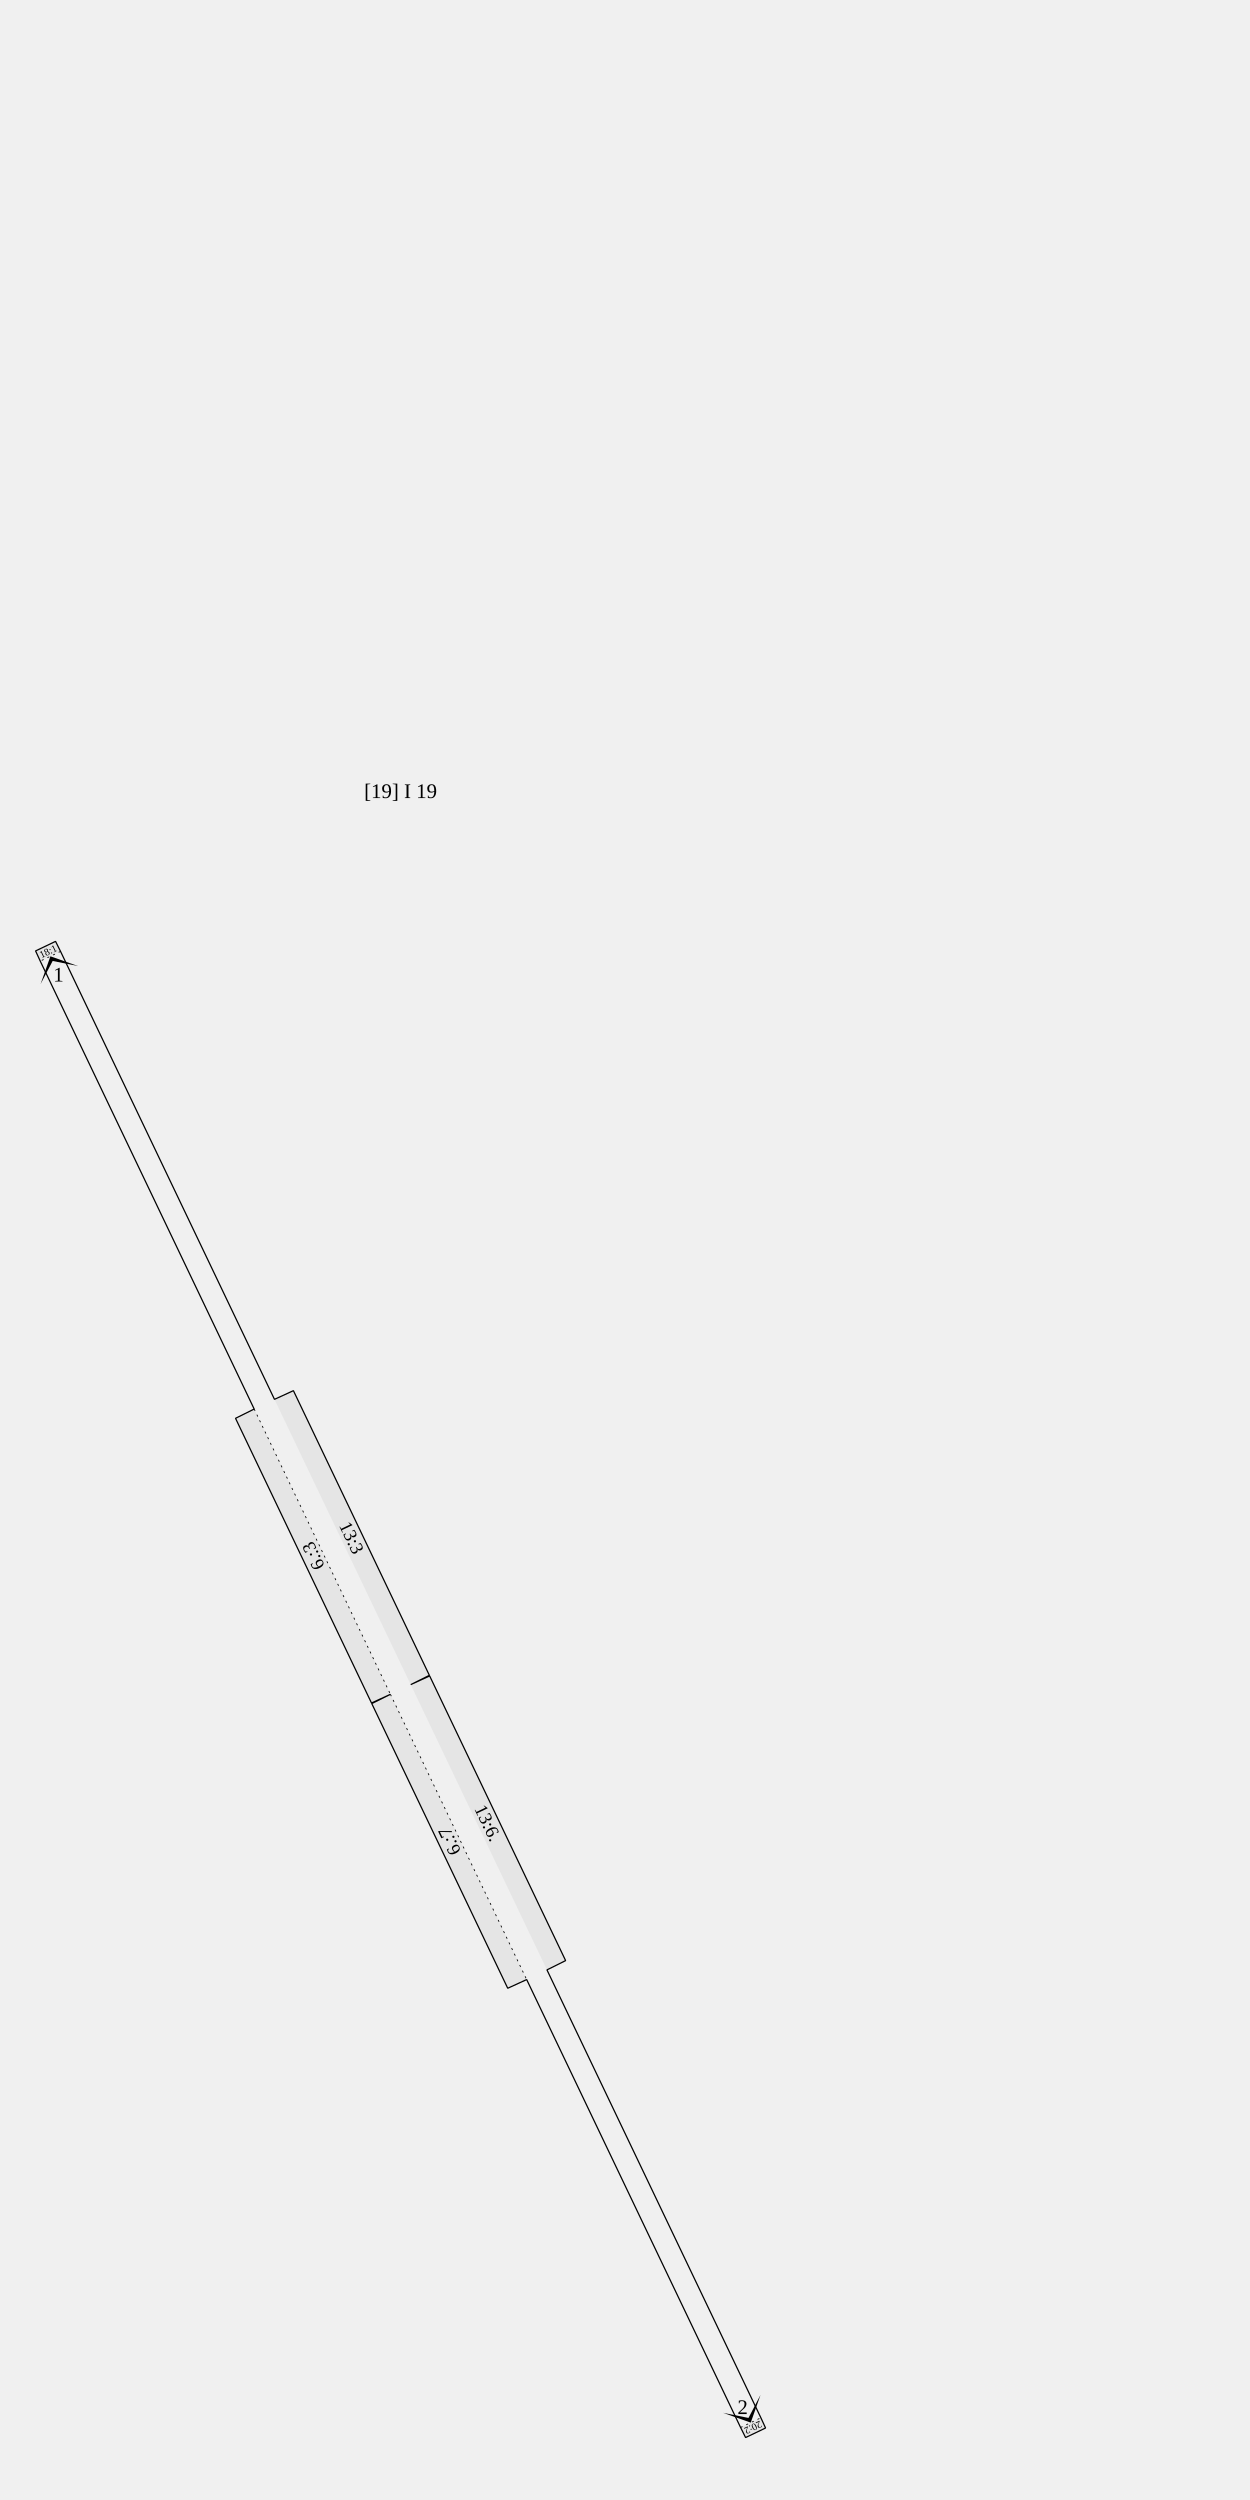
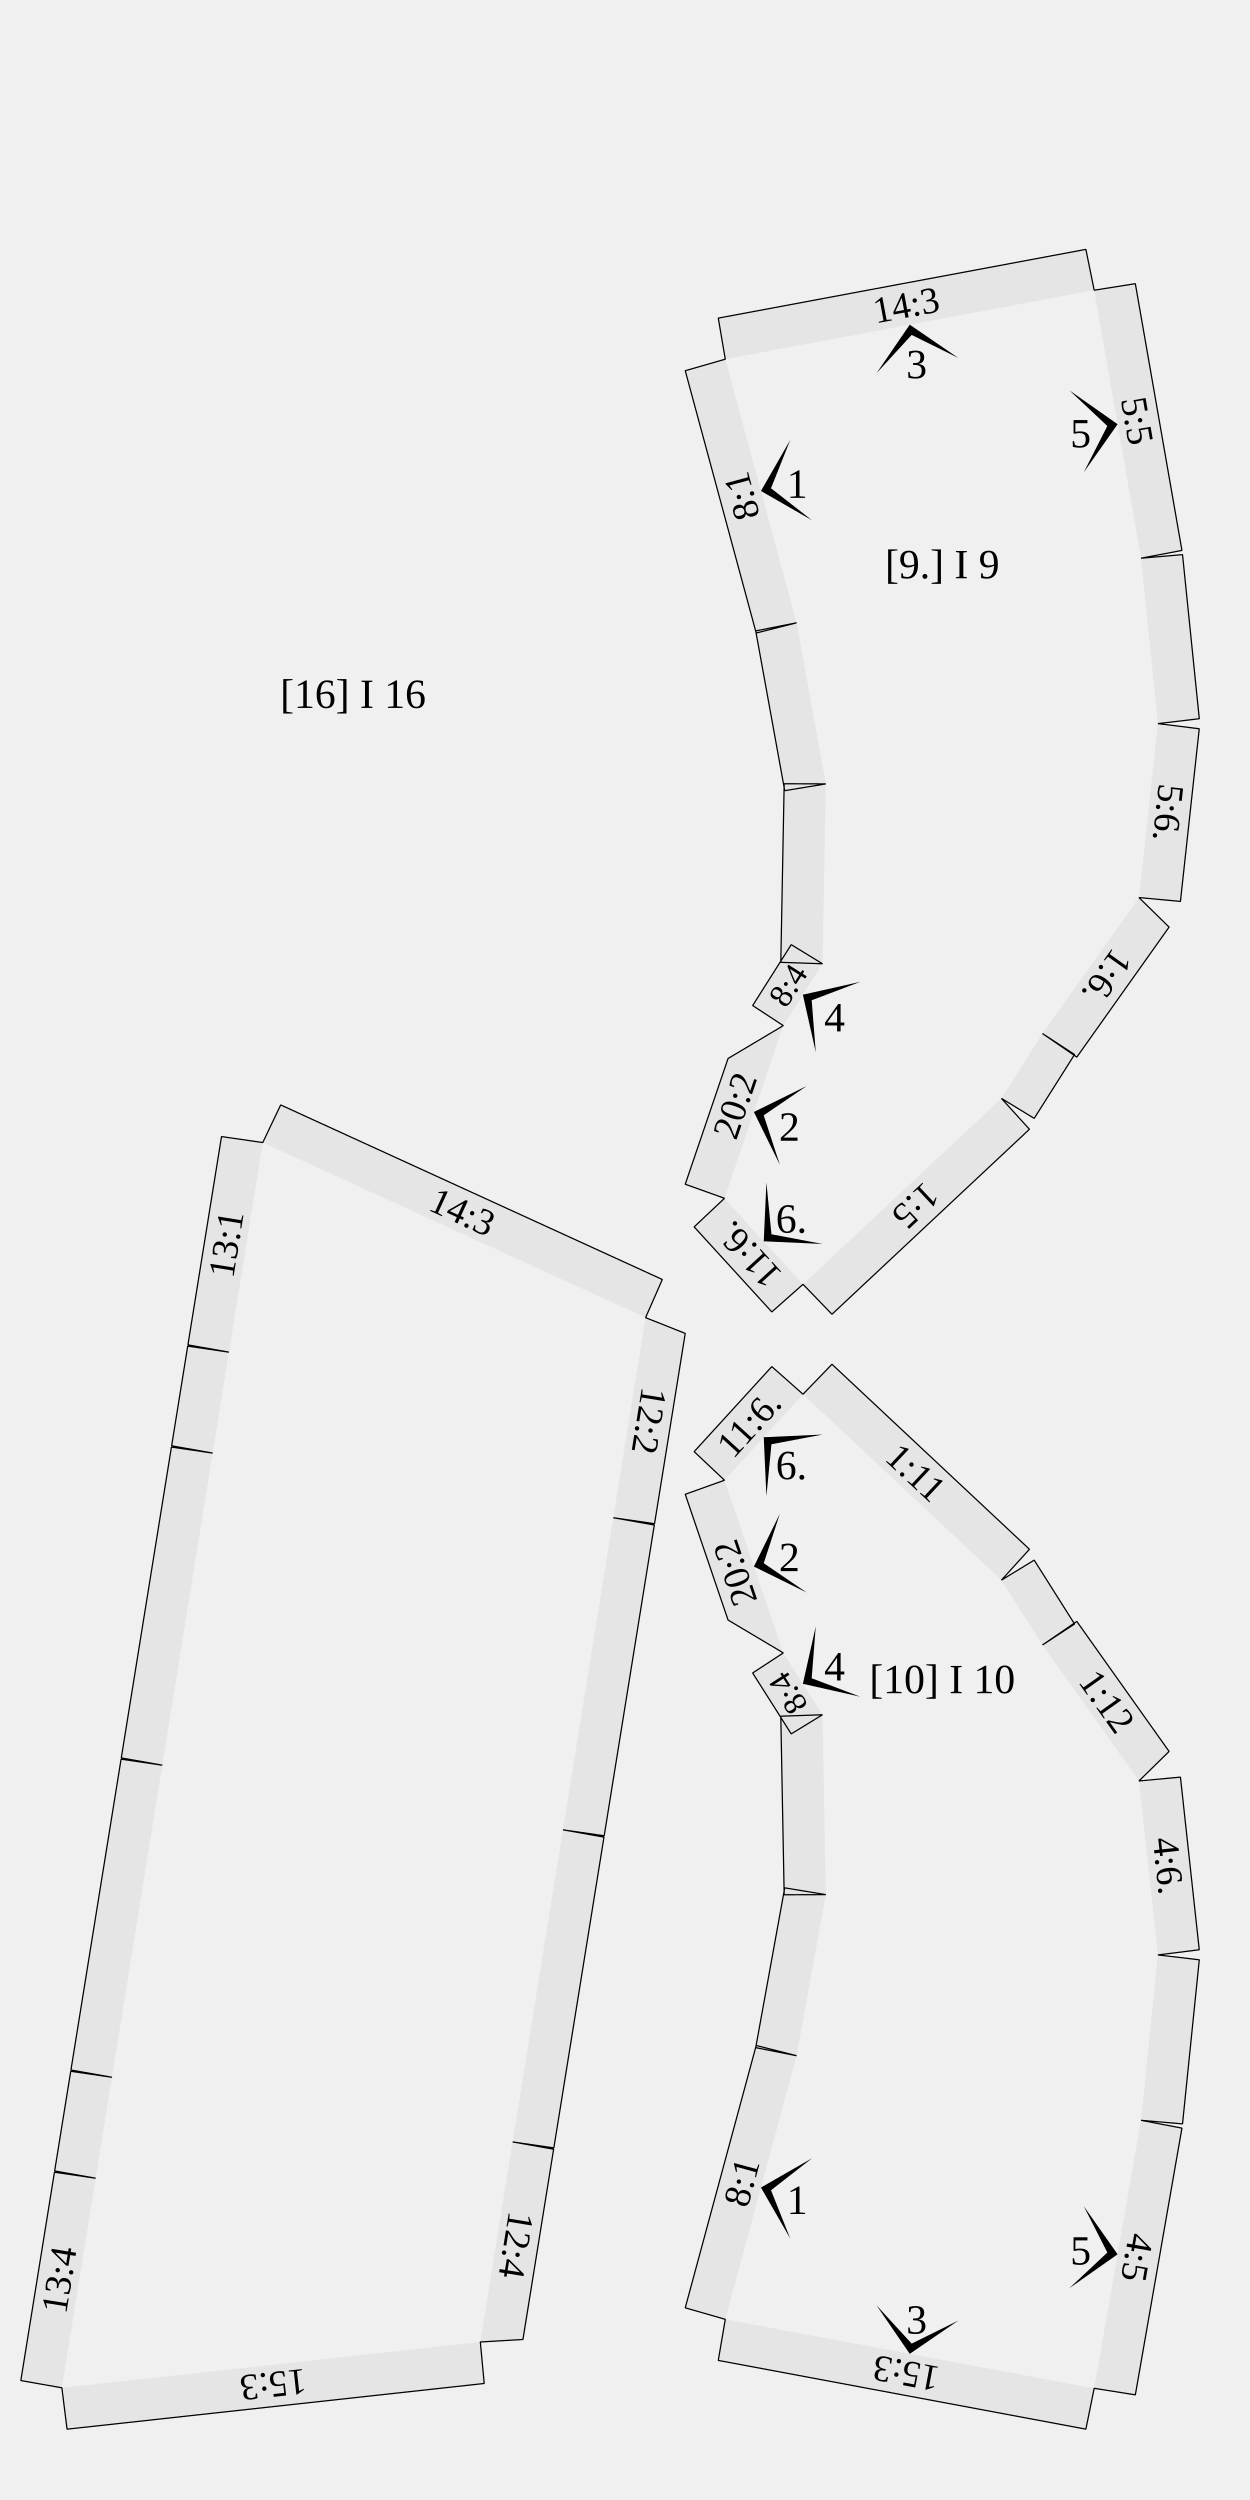
<svg xmlns="http://www.w3.org/2000/svg" version="1.1" width="300.00mm" height="600.00mm" viewBox="0 0 300.00 600.00">
  <style type="text/css">
    path {
        fill: none;
        stroke-linecap: butt;
        stroke-linejoin: bevel;
        stroke-dasharray: none;
    }
    path.outer {
        stroke: #000000;
        stroke-dasharray: none;
        stroke-dashoffset: 0;
        stroke-width: 0.3;
        stroke-opacity: 1.0;
    }
    path.convex {
        stroke: #000000;
        stroke-dasharray: 0.50,1.00;
        stroke-dashoffset:0;
        stroke-width:0.2;
        stroke-opacity: 1.0
    }
    path.concave {
        stroke: #000000;
        stroke-dasharray: 1.00,0.50,0.20,0.50;
        stroke-dashoffset: 0;
        stroke-width: 0.2;
        stroke-opacity: 1.0
    }
    path.freestyle {
        stroke: #000000;
        stroke-dasharray: none;
        stroke-dashoffset: 0;
        stroke-width: 0.2;
        stroke-opacity: 1.0
    }
    path.outer_background {
        stroke: #ffffff;
        stroke-opacity: 1.0;
        stroke-width: 0.5
    }
    path.inner_background {
        stroke: #ffffff;
        stroke-opacity: 1.0;
        stroke-width: 0.2
    }
    path.sticker {
        fill: #e5e5e5;
        stroke: none;
        fill-opacity: 1.0;
    }
    path.arrow {
        fill: #000000;
    }
    text {
        font-style: normal;
        fill: #000000;
        fill-opacity: 1.0;
        stroke: none;
    }
    text, tspan {
        text-anchor:middle;
    }
    </style>
  <g>
-     <text transform="translate(96.13671 191.5305)" style="font-size:5.00">
-       <tspan>[19] I 19</tspan>
-     </text>
-     <path class="sticker" d=" M 93.701 406.633 L 89.156 408.717 L 56.525 340.394 L 61.003 338.168 Z M 65.873 335.842 L 70.419 333.758 L 103.05 402.081 L 98.572 404.307 Z M 9.662 230.671 L 8.538 228.218 L 13.332 225.928 L 14.533 228.345 Z M 126.4 475.097 L 121.854 477.181 L 89.223 408.858 L 93.701 406.633 Z M 98.572 404.307 L 103.117 402.223 L 135.748 470.545 L 131.27 472.771 Z M 182.611 580.268 L 183.736 582.721 L 178.942 585.011 L 177.741 582.594 Z " />
-     <path class="convex" d=" M 61.003 338.168 L 93.701 406.633 M 93.701 406.633 L 126.4 475.097 M 14.533 228.345 L 9.662 230.671 M 177.741 582.594 L 182.611 580.268 " />
-     <path class="outer" d=" M 121.854 477.181 L 89.223 408.858 L 93.701 406.633 L 89.156 408.717 L 56.525 340.394 L 61.003 338.168 L 9.662 230.671 L 8.538 228.218 L 13.332 225.928 L 14.533 228.345 L 65.873 335.842 L 70.419 333.758 L 103.05 402.081 L 98.572 404.307 L 103.117 402.223 L 135.748 470.545 L 131.27 472.771 L 182.611 580.268 L 183.736 582.721 L 178.942 585.011 L 177.741 582.594 L 126.4 475.097 Z " />
-     <text transform="matrix(-0.43097 -0.902366 0.902366 -0.43097 76.54006 372.7883)" style="font-size:4.50">
-       <tspan>6.:3</tspan>
-     </text>
-     <text transform="matrix(0.43097 0.902366 -0.902366 0.43097 83.03461 369.6865)" style="font-size:4.50">
-       <tspan>13:3</tspan>
-     </text>
    <g>
-       <path transform="matrix(4.51184 -2.154833 2.154833 4.51184 12.09765 229.5081)" class="arrow" d="M 0 0 L 1 1 L 0 0.25 L -1 1 Z" />
-       <text transform="translate(14.03699 235.5688)" style="font-size:5.00">
-         <tspan>1</tspan>
+       <text transform="translate(226.1438 138.7884)" style="font-size:10.00">
+         <tspan>[9.] I 9</tspan>
+       </text>
+       <path class="sticker" d=" M 240.342 379.231 L 248.204 374.43 L 257.895 389.755 L 250.187 394.8 Z M 192.721 334.613 L 199.673 327.423 L 247.064 371.826 L 240.342 379.231 Z M 174.069 556.644 L 164.457 553.881 L 181.49 490.915 L 191.184 493.375 Z M 187.985 396.698 L 174.735 388.809 L 164.457 358.627 L 173.873 355.254 Z M 250.187 394.8 L 258.433 389.141 L 280.579 420.344 L 273.347 427.433 Z M 191.184 493.375 L 181.372 491.434 L 188.334 453.084 L 198.201 454.715 Z M 198.201 454.715 L 188.2 454.746 L 187.393 411.889 L 197.389 411.544 Z M 262.603 573.199 L 260.611 583 L 172.386 566.503 L 174.069 556.644 Z M 277.898 469.181 L 287.83 470.354 L 283.807 509.734 L 273.843 508.874 Z M 273.347 427.433 L 283.306 426.505 L 287.822 467.942 L 277.898 469.181 Z M 197.389 411.544 L 189.892 416.129 L 180.636 401.516 L 187.985 396.698 Z M 273.843 508.874 L 283.666 510.75 L 272.481 574.766 L 262.603 573.199 Z M 173.873 355.254 L 166.594 348.395 L 185.23 327.986 L 192.721 334.613 Z " />
+       <path class="outer" d=" M 248.204 374.43 L 257.895 389.755 L 250.187 394.8 L 258.433 389.141 L 280.579 420.344 L 273.347 427.433 L 283.306 426.505 L 287.822 467.942 L 277.898 469.181 L 287.83 470.354 L 283.807 509.734 L 273.843 508.874 L 283.666 510.75 L 272.481 574.766 L 262.603 573.199 L 260.611 583 L 172.386 566.503 L 174.069 556.644 L 164.457 553.881 L 181.49 490.915 L 191.184 493.375 L 181.372 491.434 L 188.334 453.084 L 198.201 454.715 L 188.2 454.746 L 187.393 411.889 L 197.389 411.544 L 189.892 416.129 L 180.636 401.516 L 187.985 396.698 L 174.735 388.809 L 164.457 358.627 L 173.873 355.254 L 166.594 348.395 L 185.23 327.986 L 192.721 334.613 L 199.673 327.423 L 247.064 371.826 L 240.342 379.231 Z " />
+       <text transform="matrix(0.729745 0.68372 -0.68372 0.729745 217.7619 355.6084)" style="font-size:9.00">
+         <tspan>1:11</tspan>
+       </text>
+       <g>
+         <path transform="matrix(2.611167 -9.653071 9.653071 2.611167 182.6264 525.0095)" class="arrow" d="M 0 0 L 1 1 L 0 0.25 L -1 1 Z" />
+         <text transform="translate(191.3142 531.3595)" style="font-size:10.00">
+           <tspan>1</tspan>
+         </text>
+       </g>
+       <text transform="matrix(0.261117 -0.965307 0.965307 0.261117 180.8889 524.5395)" style="font-size:9.00">
+         <tspan>8:1</tspan>
+       </text>
+       <g>
+         <path transform="matrix(-3.223526 -9.466196 9.466196 -3.223526 180.9291 375.9761)" class="arrow" d="M 0 0 L 1 1 L 0 0.25 L -1 1 Z" />
+         <text transform="translate(189.4487 377.0749)" style="font-size:10.00">
+           <tspan>2</tspan>
+         </text>
+       </g>
+       <text transform="matrix(-0.322353 -0.94662 0.94662 -0.322353 179.2252 376.5564)" style="font-size:9.00">
+         <tspan>20:2</tspan>
+       </text>
+       <text transform="matrix(0.578779 0.815484 -0.815484 0.578779 263.2352 410.0746)" style="font-size:9.00">
+         <tspan>1:12</tspan>
+       </text>
+       <g>
+         <path transform="matrix(-9.829623 -1.83807 1.83807 -9.829623 218.3363 564.9217)" class="arrow" d="M 0 0 L 1 1 L 0 0.25 L -1 1 Z" />
+         <text transform="translate(219.9905 560.075)" style="font-size:10.00">
+           <tspan>3</tspan>
+         </text>
+       </g>
+       <text transform="matrix(-0.982962 -0.183807 0.183807 -0.982962 218.0054 566.691)" style="font-size:9.00">
+         <tspan>15:3</tspan>
+       </text>
+       <text transform="matrix(0.108357 0.994112 -0.994112 0.108357 277.4122 448.1119)" style="font-size:9.00">
+         <tspan>4:6.</tspan>
+       </text>
+       <g>
+         <path transform="matrix(-5.350897 -8.447951 8.447951 -5.350897 192.6871 404.1206)" class="arrow" d="M 0 0 L 1 1 L 0 0.25 L -1 1 Z" />
+         <text transform="translate(200.2902 403.3048)" style="font-size:10.00">
+           <tspan>4</tspan>
+         </text>
+       </g>
+       <text transform="matrix(-0.53509 -0.844795 0.844795 -0.53509 191.351 404.9669)" style="font-size:7.91">
+         <tspan>8:4</tspan>
+       </text>
+       <g>
+         <path transform="matrix(-1.721186 9.850762 -9.850762 -1.721186 268.223 541.0364)" class="arrow" d="M 0 0 L 1 1 L 0 0.25 L -1 1 Z" />
+         <text transform="translate(259.3573 543.4874)" style="font-size:10.00">
+           <tspan>5</tspan>
+         </text>
+       </g>
+       <text transform="matrix(-0.172119 0.985076 -0.985076 -0.172119 269.9961 541.3462)" style="font-size:9.00">
+         <tspan>4:5</tspan>
+       </text>
+       <g>
+         <path transform="matrix(6.743028 -7.384548 7.384548 6.743028 183.2968 344.9339)" class="arrow" d="M 0 0 L 1 1 L 0 0.25 L -1 1 Z" />
+         <text transform="translate(189.9429 355.0026)" style="font-size:10.00">
+           <tspan>6.</tspan>
+         </text>
+       </g>
+       <text transform="matrix(0.674303 -0.738455 0.738455 0.674303 181.9676 343.7201)" style="font-size:9.00">
+         <tspan>11:6.</tspan>
      </text>
    </g>
-     <text transform="matrix(0.902368 -0.430966 0.430966 0.902368 11.8883 229.0698)" style="font-size:2.43">
-       <tspan>18:1</tspan>
-     </text>
-     <text transform="matrix(-0.43097 -0.902366 0.902366 -0.43097 109.2385 441.2526)" style="font-size:4.50">
-       <tspan>6.:7</tspan>
-     </text>
-     <text transform="matrix(0.43097 0.902366 -0.902366 0.43097 115.7331 438.1508)" style="font-size:4.50">
-       <tspan>13:6.</tspan>
-     </text>
    <g>
-       <path transform="matrix(-4.511825 2.154863 -2.154863 -4.511825 180.1758 581.431)" class="arrow" d="M 0 0 L 1 1 L 0 0.25 L -1 1 Z" />
-       <text transform="translate(178.2364 579.3703)" style="font-size:5.00">
-         <tspan>2</tspan>
+       <text transform="translate(84.7286 169.9074)" style="font-size:10.00">
+         <tspan>[16] I 16</tspan>
+       </text>
+       <path class="sticker" d=" M 38.954 423.645 L 29.107 421.897 L 41.141 347.304 L 51.038 348.742 Z M 147.192 364.254 L 157.039 366.001 L 145.006 440.595 L 135.108 439.157 Z M 54.946 324.516 L 45.099 322.768 L 53.164 272.776 L 63.061 274.214 Z M 154.938 316.238 L 164.457 320.019 L 157.089 365.691 L 147.192 364.254 Z M 51.038 348.742 L 41.191 346.994 L 45.049 323.078 L 54.946 324.516 Z M 63.061 274.214 L 67.363 265.185 L 158.955 307.079 L 154.938 316.238 Z M 26.871 498.549 L 17.023 496.801 L 29.057 422.208 L 38.954 423.645 Z M 135.108 439.157 L 144.955 440.905 L 132.922 515.498 L 123.024 514.061 Z M 14.847 573.077 L 5 571.329 L 13.065 521.337 L 22.962 522.775 Z M 123.024 514.061 L 132.872 515.808 L 125.504 561.48 L 115.278 562.076 Z M 22.962 522.775 L 13.115 521.027 L 16.973 497.111 L 26.871 498.549 Z M 115.278 562.076 L 116.211 572.034 L 16.092 583 L 14.847 573.077 Z " />
+       <path class="outer" d=" M 164.457 320.019 L 157.089 365.691 L 147.192 364.254 L 157.039 366.001 L 145.006 440.595 L 135.108 439.157 L 144.955 440.905 L 132.922 515.498 L 123.024 514.061 L 132.872 515.808 L 125.504 561.48 L 115.278 562.076 L 116.211 572.034 L 16.092 583 L 14.847 573.077 L 5 571.329 L 13.065 521.337 L 22.962 522.775 L 13.115 521.027 L 16.973 497.111 L 26.871 498.549 L 17.023 496.801 L 29.057 422.208 L 38.954 423.645 L 29.107 421.897 L 41.141 347.304 L 51.038 348.742 L 41.191 346.994 L 45.049 323.078 L 54.946 324.516 L 45.099 322.768 L 53.164 272.776 L 63.061 274.214 L 67.363 265.185 L 158.955 307.079 L 154.938 316.238 Z " />
+       <text transform="matrix(0.159262 -0.987236 0.987236 0.159262 57.22659 299.078)" style="font-size:9.00">
+         <tspan>13:1</tspan>
+       </text>
+       <text transform="matrix(-0.159265 0.987236 -0.987236 -0.159265 152.8419 340.5326)" style="font-size:9.00">
+         <tspan>12:2</tspan>
+       </text>
+       <text transform="matrix(0.909386 0.415954 -0.415954 0.909386 109.7482 293.5891)" style="font-size:9.00">
+         <tspan>14:3</tspan>
+       </text>
+       <text transform="matrix(0.159267 -0.987236 0.987236 0.159267 17.12782 547.639)" style="font-size:9.00">
+         <tspan>13:4</tspan>
+       </text>
+       <text transform="matrix(-0.159264 0.987236 -0.987236 -0.159264 120.9285 538.3549)" style="font-size:9.00">
+         <tspan>12:4</tspan>
+       </text>
+       <text transform="matrix(-0.994054 0.108884 -0.108884 -0.994054 65.25888 569.3655)" style="font-size:9.00">
+         <tspan>15:3</tspan>
      </text>
    </g>
-     <text transform="matrix(-0.902365 0.430973 -0.430973 -0.902365 180.3851 581.8693)" style="font-size:2.43">
-       <tspan>20:2</tspan>
-     </text>
+     <g>
+       <text transform="translate(226.1436 406.3649)" style="font-size:10.00">
+         <tspan>[10] I 10</tspan>
+       </text>
+       <path class="sticker" d=" M 250.187 248.046 L 257.894 253.091 L 248.204 268.416 L 240.341 263.616 Z M 240.341 263.616 L 247.064 271.021 L 199.673 315.423 L 192.721 308.233 Z M 191.184 149.472 L 181.489 151.931 L 164.457 88.966 L 174.069 86.203 Z M 173.873 287.592 L 164.457 284.22 L 174.735 254.038 L 187.985 246.149 Z M 273.347 215.414 L 280.579 222.503 L 258.433 253.706 L 250.187 248.046 Z M 198.201 188.132 L 188.334 189.763 L 181.372 151.412 L 191.184 149.472 Z M 197.389 231.303 L 187.393 230.958 L 188.2 188.101 L 198.201 188.132 Z M 174.069 86.203 L 172.386 76.345 L 260.611 59.847 L 262.603 69.648 Z M 273.842 133.973 L 283.807 133.113 L 287.83 172.493 L 277.898 173.665 Z M 277.898 173.665 L 287.822 174.905 L 283.305 216.342 L 273.347 215.414 Z M 187.985 246.149 L 180.636 241.331 L 189.892 226.718 L 197.389 231.303 Z M 262.603 69.648 L 272.481 68.081 L 283.666 132.097 L 273.842 133.973 Z M 192.721 308.233 L 185.23 314.86 L 166.594 294.451 L 173.873 287.592 Z " />
+       <path class="outer" d=" M 164.457 284.22 L 174.735 254.038 L 187.985 246.149 L 180.636 241.331 L 189.892 226.718 L 197.389 231.303 L 187.393 230.958 L 188.2 188.101 L 198.201 188.132 L 188.334 189.763 L 181.372 151.412 L 191.184 149.472 L 181.489 151.931 L 164.457 88.966 L 174.069 86.203 L 172.386 76.345 L 260.611 59.847 L 262.603 69.648 L 272.481 68.081 L 283.666 132.097 L 273.842 133.973 L 283.807 133.113 L 287.83 172.493 L 277.898 173.665 L 287.822 174.905 L 283.305 216.342 L 273.347 215.414 L 280.579 222.503 L 258.433 253.706 L 250.187 248.046 L 257.894 253.091 L 248.204 268.416 L 240.341 263.616 L 247.064 271.021 L 199.673 315.423 L 192.721 308.233 L 185.23 314.86 L 166.594 294.451 L 173.873 287.592 Z " />
+       <text transform="matrix(-0.729744 0.68372 -0.68372 -0.729744 217.7618 287.2381)" style="font-size:9.00">
+         <tspan>1:5</tspan>
+       </text>
+       <g>
+         <path transform="matrix(-2.611169 -9.653071 9.653071 -2.611169 182.6264 117.8375)" class="arrow" d="M 0 0 L 1 1 L 0 0.25 L -1 1 Z" />
+         <text transform="translate(191.3142 119.4875)" style="font-size:10.00">
+           <tspan>1</tspan>
+         </text>
+       </g>
+       <text transform="matrix(-0.261117 -0.965307 0.965307 -0.261117 180.8889 118.3075)" style="font-size:9.00">
+         <tspan>8:1</tspan>
+       </text>
+       <g>
+         <path transform="matrix(3.223531 -9.466194 9.466194 3.223531 180.9291 266.8704)" class="arrow" d="M 0 0 L 1 1 L 0 0.25 L -1 1 Z" />
+         <text transform="translate(189.4487 273.7716)" style="font-size:10.00">
+           <tspan>2</tspan>
+         </text>
+       </g>
+       <text transform="matrix(0.322353 -0.94662 0.94662 0.322353 179.2252 266.2902)" style="font-size:9.00">
+         <tspan>20:2</tspan>
+       </text>
+       <text transform="matrix(-0.578779 0.815484 -0.815484 -0.578779 263.2349 232.7721)" style="font-size:9.00">
+         <tspan>1:6.</tspan>
+       </text>
+       <g>
+         <path transform="matrix(9.829622 -1.838077 1.838077 9.829622 218.3361 77.92544)" class="arrow" d="M 0 0 L 1 1 L 0 0.25 L -1 1 Z" />
+         <text transform="translate(219.9904 90.77209)" style="font-size:10.00">
+           <tspan>3</tspan>
+         </text>
+       </g>
+       <text transform="matrix(0.982962 -0.183808 0.183808 0.982962 218.0053 76.15614)" style="font-size:9.00">
+         <tspan>14:3</tspan>
+       </text>
+       <text transform="matrix(-0.108357 0.994112 -0.994112 -0.108357 277.4119 194.7349)" style="font-size:9.00">
+         <tspan>5:6.</tspan>
+       </text>
+       <g>
+         <path transform="matrix(5.350902 -8.447948 8.447948 5.350902 192.687 238.726)" class="arrow" d="M 0 0 L 1 1 L 0 0.25 L -1 1 Z" />
+         <text transform="translate(200.2902 247.5418)" style="font-size:10.00">
+           <tspan>4</tspan>
+         </text>
+       </g>
+       <text transform="matrix(0.53509 -0.844795 0.844795 0.53509 191.3509 237.8797)" style="font-size:7.91">
+         <tspan>8:4</tspan>
+       </text>
+       <g>
+         <path transform="matrix(1.721186 9.850763 -9.850763 1.721186 268.2227 101.8106)" class="arrow" d="M 0 0 L 1 1 L 0 0.25 L -1 1 Z" />
+         <text transform="translate(259.357 107.3596)" style="font-size:10.00">
+           <tspan>5</tspan>
+         </text>
+       </g>
+       <text transform="matrix(0.172119 0.985076 -0.985076 0.172119 269.9958 101.5007)" style="font-size:9.00">
+         <tspan>5:5</tspan>
+       </text>
+       <g>
+         <path transform="matrix(-6.743016 -7.384561 7.384561 -6.743016 183.2968 297.9126)" class="arrow" d="M 0 0 L 1 1 L 0 0.25 L -1 1 Z" />
+         <text transform="translate(189.9429 295.8439)" style="font-size:10.00">
+           <tspan>6.</tspan>
+         </text>
+       </g>
+       <text transform="matrix(-0.674302 -0.738456 0.738456 -0.674302 181.9675 299.1264)" style="font-size:9.00">
+         <tspan>11:6.</tspan>
+       </text>
+     </g>
  </g>
</svg>
